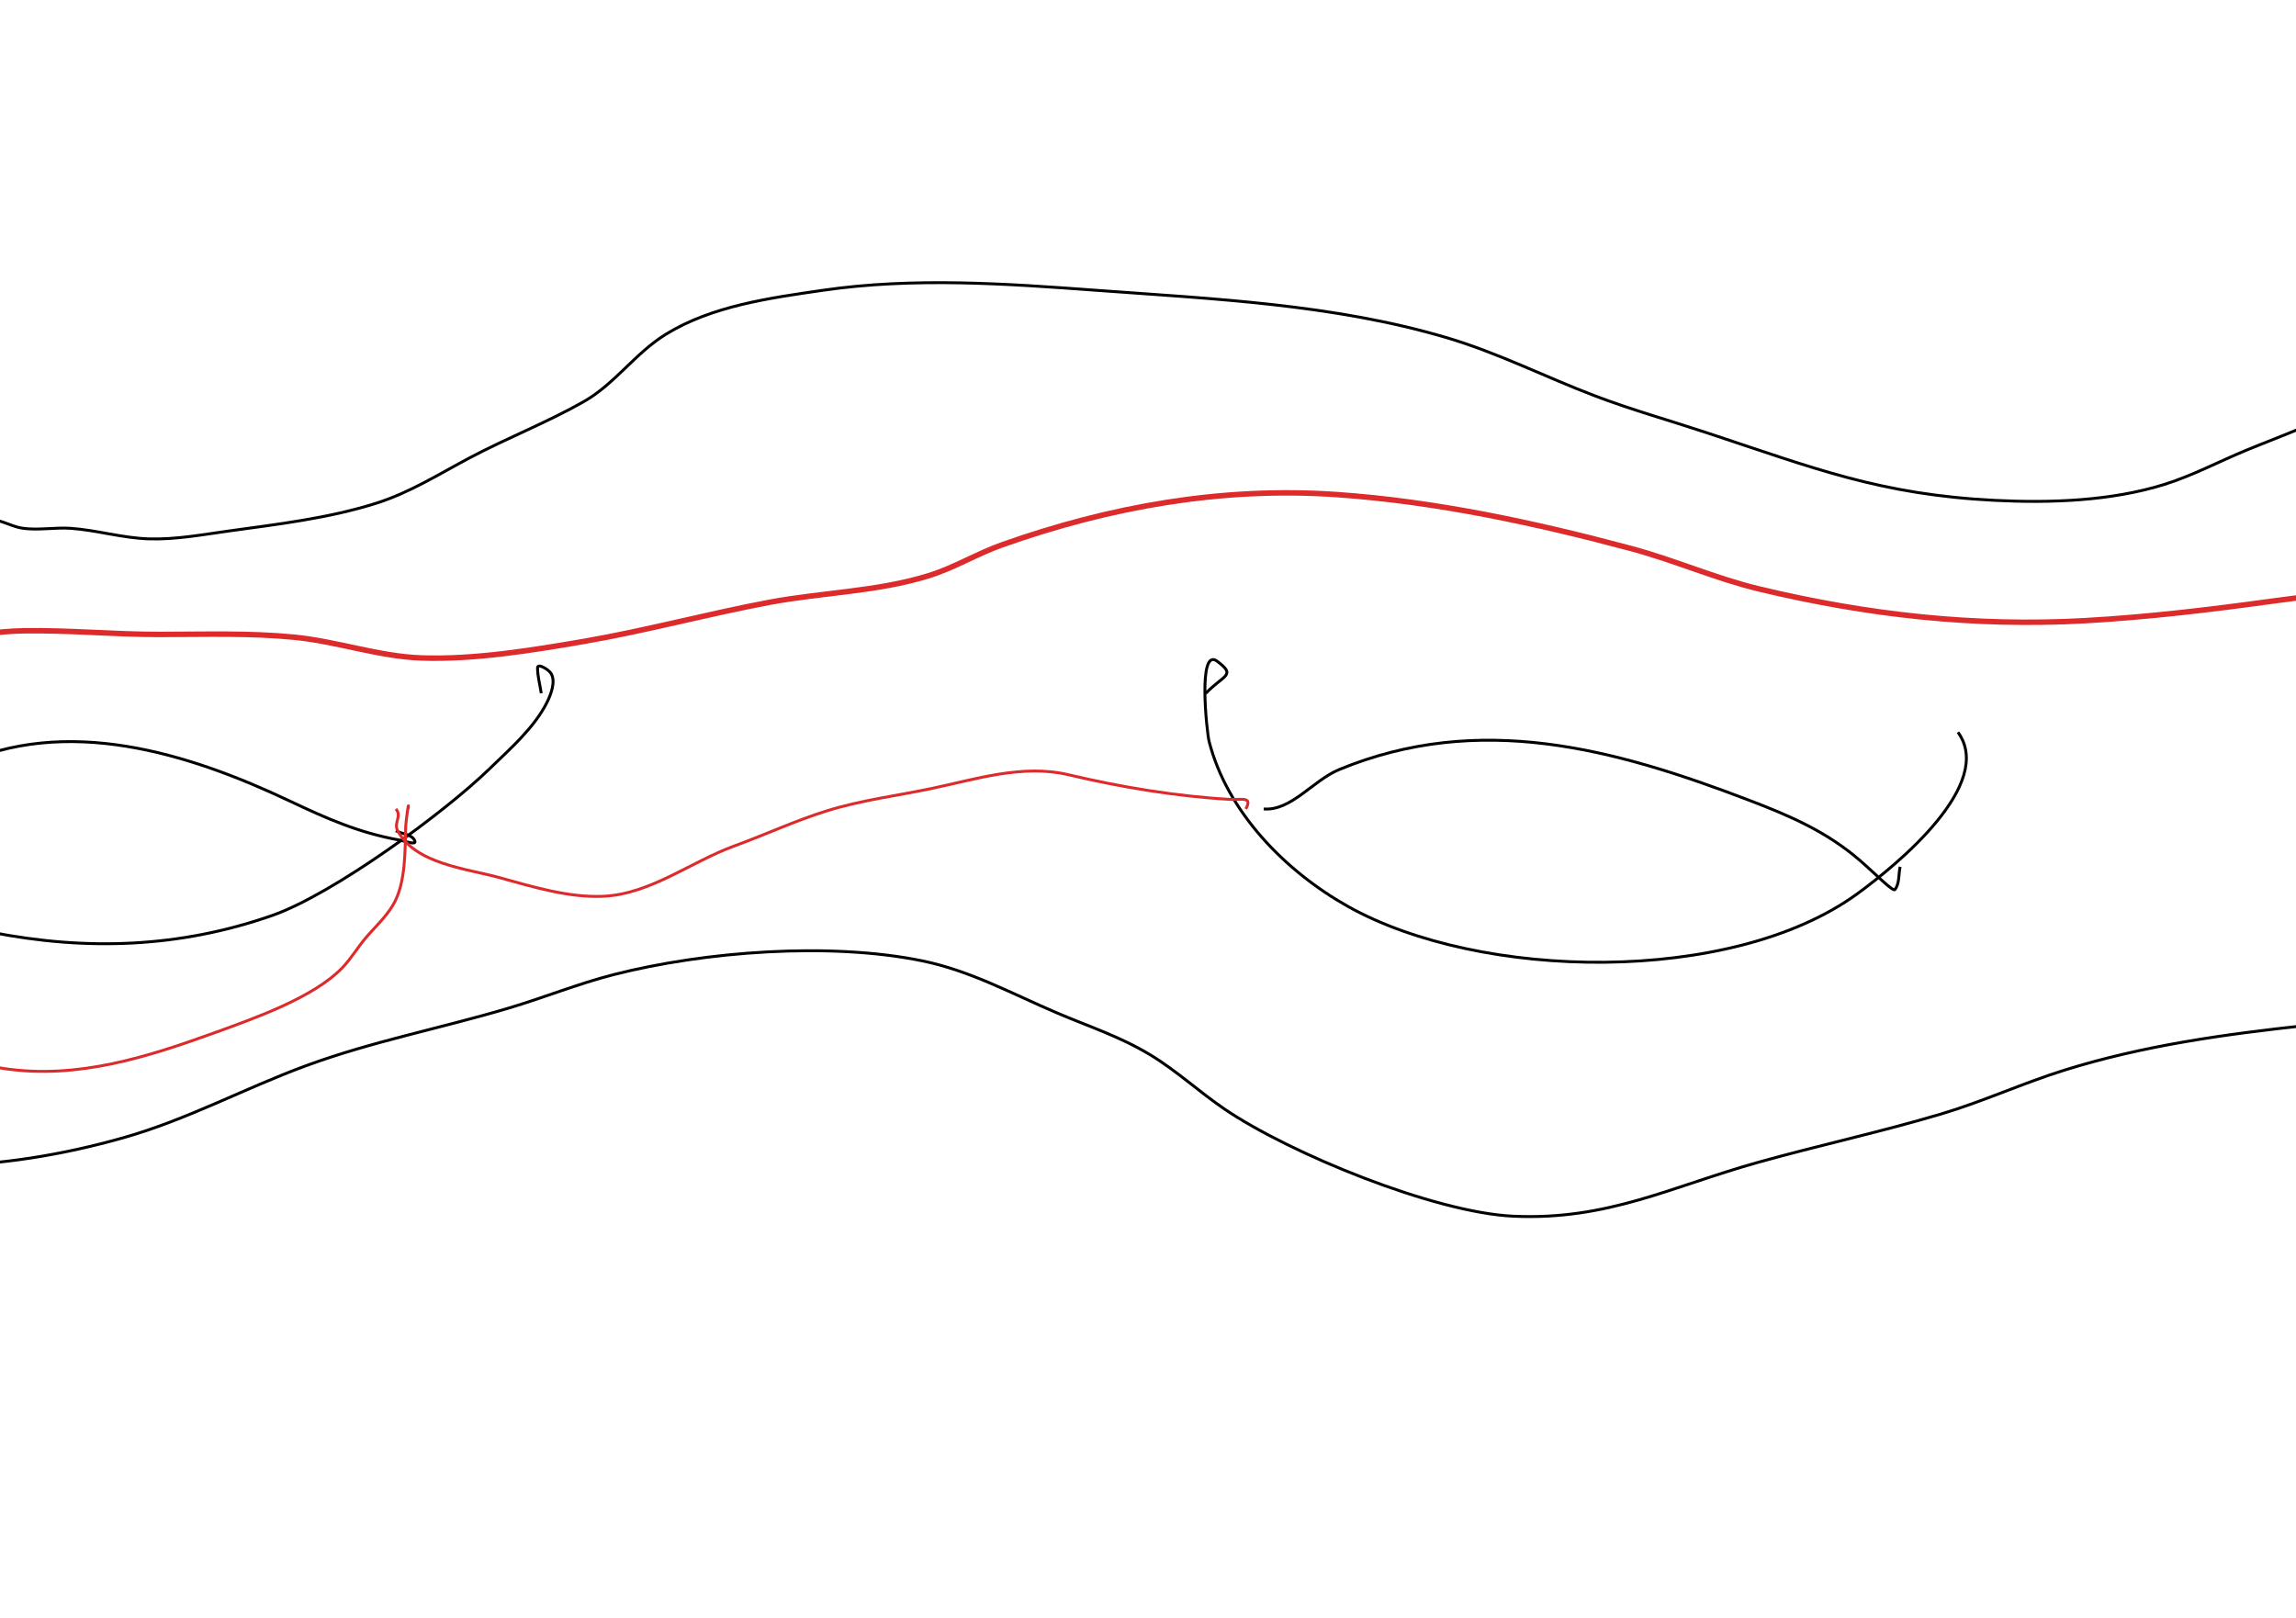
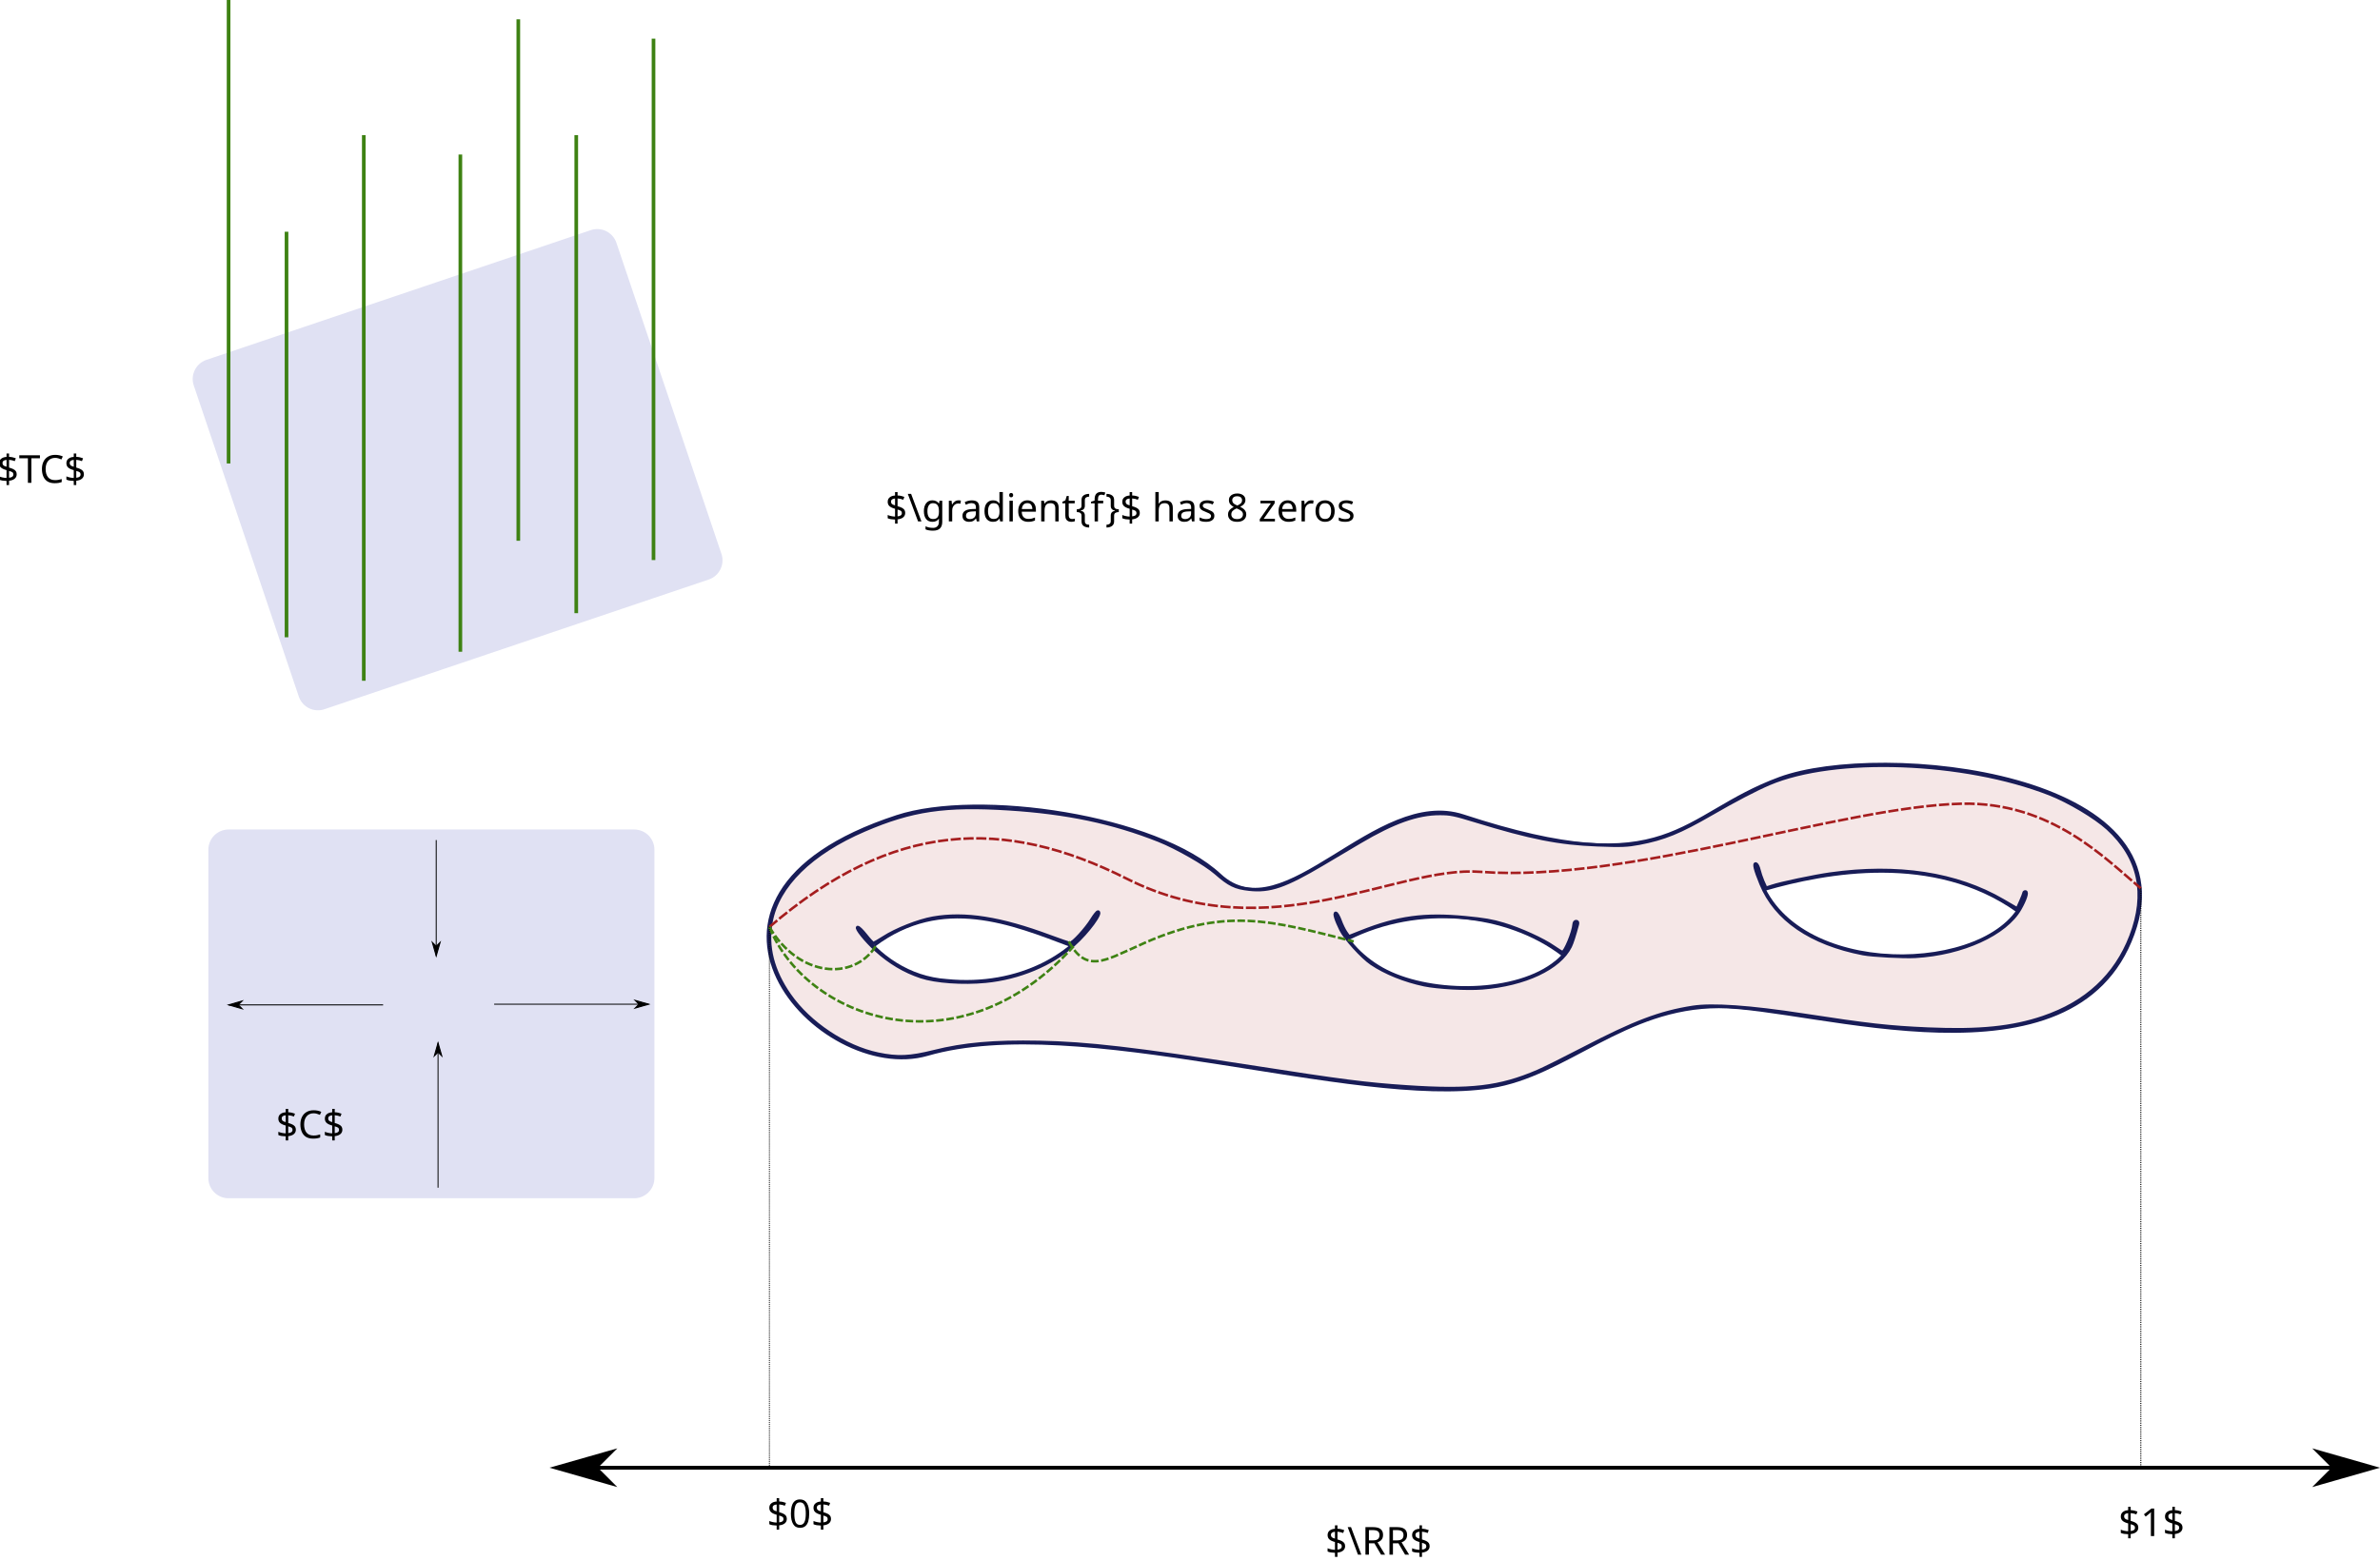
- <svg xmlns="http://www.w3.org/2000/svg" width="210mm" height="148mm" viewBox="0 0 210 148" version="1.1" id="svg8">
+ <svg xmlns="http://www.w3.org/2000/svg" width="652.026mm" height="427.553mm" viewBox="0 0 652.026 427.553" version="1.1" id="svg8">
  <defs id="defs2">
-     <marker style="overflow:visible" id="Arrow1Lstart" refX="0.0" refY="0.0" orient="auto">
-       <path transform="scale(0.8) translate(12.5,0)" style="fill-rule:evenodd;stroke:#000000;stroke-width:1pt;stroke-opacity:1;fill:#000000;fill-opacity:1" d="M 0.0,0.0 L 5.0,-5.0 L -12.5,0.0 L 5.0,5.0 L 0.0,0.0 z " id="path934" />
+     <marker style="overflow:visible" id="marker1199" refX="0" refY="0" orient="auto">
+       <path transform="matrix(0.8,0,0,0.8,10,0)" style="fill:#000000;fill-opacity:1;fill-rule:evenodd;stroke:#000000;stroke-width:1pt;stroke-opacity:1" d="M 0,0 5,-5 -12.5,0 5,5 Z" id="path1197" />
    </marker>
-     <marker style="overflow:visible;" id="marker1455" refX="0.0" refY="0.0" orient="auto">
-       <path transform="scale(0.8) rotate(180) translate(12.5,0)" style="fill-rule:evenodd;stroke:#000000;stroke-width:1pt;stroke-opacity:1;fill:#000000;fill-opacity:1" d="M 0.0,0.0 L 5.0,-5.0 L -12.5,0.0 L 5.0,5.0 L 0.0,0.0 z " id="path1453" />
+     <marker style="overflow:visible" id="marker1135" refX="0" refY="0" orient="auto">
+       <path transform="matrix(-0.8,0,0,-0.8,-10,0)" style="fill:#000000;fill-opacity:1;fill-rule:evenodd;stroke:#000000;stroke-width:1pt;stroke-opacity:1" d="M 0,0 5,-5 -12.5,0 5,5 Z" id="path1133" />
    </marker>
-     <marker style="overflow:visible;" id="marker1339" refX="0.0" refY="0.0" orient="auto">
-       <path transform="scale(0.8) rotate(180) translate(12.5,0)" style="fill-rule:evenodd;stroke:#000000;stroke-width:1pt;stroke-opacity:1;fill:#000000;fill-opacity:1" d="M 0.0,0.0 L 5.0,-5.0 L -12.5,0.0 L 5.0,5.0 L 0.0,0.0 z " id="path1337" />
+     <marker style="overflow:visible" id="Arrow1Lstart" refX="0" refY="0" orient="auto">
+       <path transform="matrix(0.8,0,0,0.8,10,0)" style="fill:#000000;fill-opacity:1;fill-rule:evenodd;stroke:#000000;stroke-width:1pt;stroke-opacity:1" d="M 0,0 5,-5 -12.5,0 5,5 Z" id="path934" />
    </marker>
-     <marker style="overflow:visible;" id="Arrow1Lend" refX="0.0" refY="0.0" orient="auto">
-       <path transform="scale(0.8) rotate(180) translate(12.5,0)" style="fill-rule:evenodd;stroke:#000000;stroke-width:1pt;stroke-opacity:1;fill:#000000;fill-opacity:1" d="M 0.0,0.0 L 5.0,-5.0 L -12.5,0.0 L 5.0,5.0 L 0.0,0.0 z " id="path937" />
+     <marker style="overflow:visible" id="marker1455" refX="0" refY="0" orient="auto">
+       <path transform="matrix(-0.8,0,0,-0.8,-10,0)" style="fill:#000000;fill-opacity:1;fill-rule:evenodd;stroke:#000000;stroke-width:1pt;stroke-opacity:1" d="M 0,0 5,-5 -12.5,0 5,5 Z" id="path1453" />
+     </marker>
+     <marker style="overflow:visible" id="marker1339" refX="0" refY="0" orient="auto">
+       <path transform="matrix(-0.8,0,0,-0.8,-10,0)" style="fill:#000000;fill-opacity:1;fill-rule:evenodd;stroke:#000000;stroke-width:1pt;stroke-opacity:1" d="M 0,0 5,-5 -12.5,0 5,5 Z" id="path1337" />
+     </marker>
+     <marker style="overflow:visible" id="Arrow1Lend" refX="0" refY="0" orient="auto">
+       <path transform="matrix(-0.8,0,0,-0.8,-10,0)" style="fill:#000000;fill-opacity:1;fill-rule:evenodd;stroke:#000000;stroke-width:1pt;stroke-opacity:1" d="M 0,0 5,-5 -12.5,0 5,5 Z" id="path937" />
    </marker>
    <marker style="overflow:visible" id="marker1339-7" refX="0" refY="0" orient="auto">
      <path transform="matrix(-0.8,0,0,-0.8,-10,0)" style="fill:#000000;fill-opacity:1;fill-rule:evenodd;stroke:#000000;stroke-width:1pt;stroke-opacity:1" d="M 0,0 5,-5 -12.5,0 5,5 Z" id="path1337-0" />
    </marker>
    <marker style="overflow:visible" id="Arrow1Lstart-3" refX="0" refY="0" orient="auto">
      <path transform="matrix(0.8,0,0,0.8,10,0)" style="fill:#000000;fill-opacity:1;fill-rule:evenodd;stroke:#000000;stroke-width:1pt;stroke-opacity:1" d="M 0,0 5,-5 -12.5,0 5,5 Z" id="path934-6" />
    </marker>
  </defs>
-   <g id="layer1">
-     <circle style="fill:#d6d7ef;fill-rule:evenodd;stroke:#3a7c0e;stroke-width:0.5;stroke-linejoin:round" id="path863-3" d="m 36.208,68.708 a 5.292,5.292 0 0 1 3.246,6.718 5.292,5.292 0 0 1 -6.698,3.286 5.292,5.292 0 0 1 -3.327,-6.678 5.292,5.292 0 0 1 6.658,-3.367" />
-     <path style="fill:none;stroke:#000000;stroke-width:0.265px;stroke-linecap:butt;stroke-linejoin:miter;stroke-opacity:1" d="M -0.833,47.542 C -1.113,47.965 -1.2,48.623 -1.671,48.813 -2.668,49.215 -3.744,48.223 -4.808,48.072 c -0.978,-0.139 -1.962,-0.238 -2.948,-0.297 -3.446,-0.203 -7.683,0.357 -10.885,1.743 -3.75,1.623 -6.866,4.098 -10.054,6.6 -7.16,5.62 -9.392,10.55 -9.336,19.393 0.016,2.521 0.077,5.134 0.643,7.601 0.989,4.318 3.298,8.486 6.236,11.754 2.339,2.602 4.588,5.594 7.635,7.416 10.175,6.085 23.96,4.877 34.848,1.78 5.851,-1.665 10.958,-4.472 16.63,-6.563 6.1,-2.249 12.426,-3.446 18.633,-5.302 3.199,-0.957 6.281,-2.211 9.525,-3.041 8.325,-2.129 19.777,-2.998 28.233,-1.261 4.413,0.907 8.182,2.995 12.284,4.746 2.976,1.271 5.771,2.159 8.58,3.856 2.407,1.455 4.479,3.393 6.803,4.969 5.966,4.044 19.157,9.465 26.419,9.789 8.63,0.385 14.393,-2.702 22.375,-4.932 5.546,-1.549 11.188,-2.771 16.706,-4.413 3.827,-1.138 7.456,-2.812 11.263,-4.005 7.247,-2.271 14.774,-3.306 22.299,-4.116 16.624,-1.789 32.786,0.195 49.172,2.966 9.03,1.527 18.552,4.009 27.78,3.448 7.018,-0.426 20.274,-3.313 26.003,-7.564 2.361,-1.752 8.281,-6.594 10.016,-9.085 4.416,-6.341 6.982,-14.509 7.03,-22.211 0.043,-6.966 -2.373,-15.111 -6.879,-20.579 -3.341,-4.055 -10.921,-8.501 -15.799,-10.419 -4.712,-1.854 -9.815,-2.622 -14.74,-3.671 -4.851,-1.034 -9.558,-2.374 -14.476,-3.078 -3.954,-0.566 -7.925,-0.532 -11.906,-0.705 -8.314,-0.361 -19.947,-1.731 -27.893,0.89 -2.597,0.857 -4.957,2.304 -7.484,3.337 -3.369,1.377 -6.967,2.466 -10.016,4.524 -2.321,1.567 -4.128,3.586 -6.539,5.08 -3.019,1.871 -6.6,3.105 -9.865,4.45 -2.511,1.034 -4.96,2.345 -7.559,3.152 -4.872,1.513 -10.428,1.702 -15.496,1.446 -10.497,-0.531 -16.526,-2.947 -26.344,-6.192 -3.364,-1.112 -6.813,-2.081 -10.129,-3.337 -4.653,-1.762 -8.911,-3.961 -13.72,-5.377 -10.305,-3.033 -21.218,-3.518 -31.862,-4.301 -8.354,-0.615 -16.837,-1.22 -25.172,0 -4.805,0.703 -10.065,1.411 -14.287,4.005 -2.823,1.734 -4.667,4.554 -7.559,6.192 -3.357,1.902 -6.986,3.312 -10.394,5.117 -2.844,1.506 -5.458,3.175 -8.542,4.153 -4.386,1.391 -9.066,1.927 -13.606,2.559 -2.379,0.331 -4.77,0.777 -7.181,0.705 -2.414,-0.073 -4.736,-0.786 -7.143,-0.964 -1.468,-0.109 -3.131,0.224 -4.573,-0.037 -0.936,-0.17 -1.802,-0.739 -2.753,-0.752 -1.295,-0.018 -4.05,2.049 -3.332,0" id="path835" />
-     <path style="fill:none;stroke:#000000;stroke-width:0.265px;stroke-linecap:butt;stroke-linejoin:miter;stroke-opacity:1" d="m -96.083,222.167 c 455.083,0 455.083,0 455.083,0" id="path849" />
-     <path style="fill:none;stroke:#000000;stroke-width:0.265px;stroke-linecap:butt;stroke-linejoin:miter;stroke-opacity:1" d="m -22,63.417 c 2.17,3.369 1.7,7.674 3.926,11.019 0.959,1.442 2.412,2.687 3.666,3.856 1.908,1.779 3.764,3.563 6.047,4.857 2.282,1.293 4.951,1.613 7.484,2.114 C 7.869,86.992 16.407,86.712 24.899,83.743 c 5.556,-1.943 15.741,-9.397 19.881,-13.423 1.85,-1.799 4.087,-3.736 5.254,-6.081 0.305,-0.614 0.857,-1.908 0.34,-2.67 -0.244,-0.359 -1.209,-0.916 -1.209,-0.482 0,0.785 0.227,1.553 0.34,2.33" id="path851" />
-     <path style="fill:none;stroke:#000000;stroke-width:0.265px;stroke-linecap:butt;stroke-linejoin:miter;stroke-opacity:1" d="m -11.417,79.292 c 0.149,-1.483 0.109,-2.997 0.448,-4.448 0.365,-1.562 6.134,-4.344 7.068,-4.783 9.956,-4.686 21.153,-1.163 30.426,3.226 3.35,1.586 6.309,2.896 10.016,3.56 0.459,0.082 1.568,0.509 1.398,0.074 -0.237,-0.61 -1.154,-0.618 -1.731,-0.927" id="path853" />
-     <path style="fill:none;stroke:#000000;stroke-width:0.265px;stroke-linecap:butt;stroke-linejoin:miter;stroke-opacity:1" d="m 110.292,63.417 c 1.647,-1.716 2.805,-1.593 1.046,-2.923 -1.827,-1.383 -0.942,6.575 -0.756,7.305 1.646,6.458 6.934,11.866 12.662,15.092 12.125,6.829 35.127,7.227 46.602,-1.112 3.733,-2.713 12.662,-10.063 9.238,-14.795" id="path855" />
-     <path style="fill:none;stroke:#000000;stroke-width:0.265px;stroke-linecap:butt;stroke-linejoin:miter;stroke-opacity:1" d="m 115.583,74 c 2.518,0.197 4.517,-2.621 6.904,-3.606 12.816,-5.289 25.166,-1.898 37.418,2.781 3.793,1.448 7.146,2.879 10.243,5.562 1.458,1.263 2.997,2.869 3.175,2.633 0.426,-0.568 0.313,-1.385 0.469,-2.078" id="path857" />
-     <path style="fill:none;stroke:#000000;stroke-width:0.265px;stroke-linecap:butt;stroke-linejoin:miter;stroke-opacity:1" d="m 226.708,52.833 c -0.359,-0.092 -0.99,-0.635 -1.076,-0.275 -0.453,1.888 0.993,5.464 1.701,7.231 5.173,12.912 14.951,16.321 27.78,19.17 6.403,1.422 13.27,3.066 19.881,1.706 7.234,-1.489 12.649,-4.499 18.029,-9.418 1.349,-1.233 11.817,-10.201 10.81,-13.122" id="path859" />
-     <path style="fill:none;stroke:#000000;stroke-width:0.265px;stroke-linecap:butt;stroke-linejoin:miter;stroke-opacity:1" d="m 232,63.417 c -0.709,-0.134 0.866,-3.785 1.909,-4.629 2.864,-2.316 6.704,-3.033 10.167,-3.968 13.549,-3.656 29.435,-3.161 42.18,3.337 2.434,1.241 9.703,5.304 10.621,8.306 0.252,0.823 -0.18,1.446 0,2.245" id="path861" />
-     <circle style="fill:#d6d7ef;fill-rule:evenodd;stroke:#3a7c0e;stroke-width:0.5;stroke-linejoin:round" id="path863" d="m -11.417,74 a 5.292,5.292 0 0 1 3.246,6.718 5.292,5.292 0 0 1 -6.698,3.286 5.292,5.292 0 0 1 -3.327,-6.678 5.292,5.292 0 0 1 6.658,-3.367" />
-     <circle style="fill:#d6d7ef;fill-rule:evenodd;stroke:#3a7c0e;stroke-width:0.5;stroke-linejoin:round" id="path863-6" d="m 115.583,68.708 a 5.292,5.292 0 0 1 3.246,6.718 5.292,5.292 0 0 1 -6.698,3.286 5.292,5.292 0 0 1 -3.327,-6.678 5.292,5.292 0 0 1 6.658,-3.367" />
-     <circle style="fill:#d6d7ef;fill-rule:evenodd;stroke:#3a7c0e;stroke-width:0.5;stroke-linejoin:round" id="path863-7" d="m 173.792,74 a 5.292,5.292 0 0 1 3.246,6.718 5.292,5.292 0 0 1 -6.698,3.286 5.292,5.292 0 0 1 -3.327,-6.678 5.292,5.292 0 0 1 6.658,-3.367" />
-     <circle style="fill:#d6d7ef;fill-rule:evenodd;stroke:#3a7c0e;stroke-width:0.5;stroke-linejoin:round" id="path863-5" d="m 232,58.125 a 5.292,5.292 0 0 1 3.246,6.718 5.292,5.292 0 0 1 -6.698,3.286 5.292,5.292 0 0 1 -3.327,-6.678 5.292,5.292 0 0 1 6.658,-3.367" />
-     <circle style="fill:#d6d7ef;fill-rule:evenodd;stroke:#3a7c0e;stroke-width:0.5;stroke-linejoin:round" id="path863-35" d="m 300.792,58.125 a 5.292,5.292 0 0 1 3.246,6.718 5.292,5.292 0 0 1 -6.698,3.286 5.292,5.292 0 0 1 -3.327,-6.678 5.292,5.292 0 0 1 6.658,-3.367" />
-     <path style="fill:none;stroke:#000000;stroke-width:0;stroke-linecap:butt;stroke-linejoin:miter;stroke-opacity:1;stroke-miterlimit:4;stroke-dasharray:none;marker-end:url(#Arrow1Lend)" d="m 115.583,121.625 c 0,79.375 0,79.375 0,79.375" id="path932" />
-     <text xml:space="preserve" style="font-size:10.583px;line-height:1.25;font-family:sans-serif;word-spacing:0px;stroke-width:0.265" x="-22" y="253.917" id="text1230">
-       <tspan id="tspan1228" x="-22" y="253.917" style="stroke-width:0.265">$0$</tspan>
+   <g id="layer1" transform="translate(248.6632,180)">
+     <path style="fill:none;stroke:#000000;stroke-width:1.045;stroke-linecap:butt;stroke-linejoin:miter;stroke-miterlimit:3.9;stroke-dasharray:none;stroke-opacity:1;marker-start:url(#marker1199);marker-end:url(#marker1135)" d="m -96.083,222.167 c 497.417,0 497.417,0 497.417,0" id="path849" />
+     <path style="fill:none;stroke:#000000;stroke-width:0;stroke-linecap:butt;stroke-linejoin:miter;stroke-miterlimit:4;stroke-dasharray:none;stroke-opacity:1;marker-end:url(#Arrow1Lend)" d="m 115.583,121.625 c 0,79.375 0,79.375 0,79.375" id="path932" />
+     <text xml:space="preserve" style="font-size:10.583px;line-height:1.25;font-family:sans-serif;word-spacing:0px;stroke-width:0.265" x="-38.559" y="238.528" id="text1230">
+       <tspan id="tspan1228" x="-38.559" y="238.528" style="stroke-width:0.265">$0$</tspan>
    </text>
-     <text xml:space="preserve" style="font-size:10.583px;line-height:1.25;font-family:sans-serif;word-spacing:0px;stroke-width:0.265" x="337.833" y="238.042" id="text1234">
-       <tspan id="tspan1232" x="337.833" y="238.042" style="stroke-width:0.265">$1$</tspan>
+     <text xml:space="preserve" style="font-size:10.583px;line-height:1.25;font-family:sans-serif;word-spacing:0px;stroke-width:0.265" x="331.696" y="240.905" id="text1234">
+       <tspan id="tspan1232" x="331.696" y="240.905" style="stroke-width:0.265">$1$</tspan>
    </text>
-     <text xml:space="preserve" style="font-size:10.583px;line-height:1.25;font-family:sans-serif;word-spacing:0px;stroke-width:0.265" x="401.333" y="216.875" id="text1238">
-       <tspan id="tspan1236" x="401.333" y="216.875" style="stroke-width:0.265">$\RR$</tspan>
+     <text xml:space="preserve" style="font-size:10.583px;line-height:1.25;font-family:sans-serif;word-spacing:0px;stroke-width:0.265" x="114.391" y="245.997" id="text1238">
+       <tspan id="tspan1236" x="114.391" y="245.997" style="stroke-width:0.265">$\RR$</tspan>
    </text>
-     <circle style="fill:#d6d7ef;fill-rule:evenodd;stroke:#3a7c0e;stroke-width:0.5;stroke-linejoin:round" id="path863-62" d="m -37.754,68.749 a 5.292,5.292 0 0 1 3.246,6.718 5.292,5.292 0 0 1 -6.698,3.286 5.292,5.292 0 0 1 -3.327,-6.678 5.292,5.292 0 0 1 6.658,-3.367" />
-     <circle style="fill:#dd2a2b;fill-rule:evenodd;stroke:#3a7c0e;stroke-width:0.5;stroke-linejoin:round" id="path863-9" d="m 332.542,58.125 a 5.292,5.292 0 0 1 3.246,6.718 5.292,5.292 0 0 1 -6.698,3.286 5.292,5.292 0 0 1 -3.327,-6.678 5.292,5.292 0 0 1 6.658,-3.367" />
-     <path style="fill:none;stroke:#dd2a2b;stroke-width:0.5;stroke-linecap:butt;stroke-linejoin:miter;stroke-opacity:1;stroke-miterlimit:4;stroke-dasharray:none" d="m -37.875,74 c 3.048,-0.79 3.872,-2.441 5.816,-4.656 1.674,-1.907 5.878,-4.593 8.126,-5.784 1.631,-0.865 3.515,-1.001 5.102,-2.039 1.932,-1.264 3.493,-2.792 5.783,-3.263 2.719,-0.559 5.565,0.377 8.315,0.111 2.316,-0.224 4.569,-0.63 6.917,-0.667 4.128,-0.066 8.238,0.334 12.359,0.334 4.15,0 8.291,-0.153 12.435,0.26 3.872,0.386 7.682,1.755 11.565,1.891 4.833,0.169 10.142,-0.702 14.891,-1.52 C 59.103,57.689 64.677,56.17 70.33,55.105 c 4.845,-0.913 9.893,-0.976 14.627,-2.447 2.331,-0.725 4.395,-2.004 6.69,-2.818 9.85,-3.495 20.124,-5.324 30.614,-4.598 9.045,0.626 18.172,2.594 26.91,4.932 3.993,1.068 7.732,2.743 11.754,3.708 9.873,2.369 19.674,3.465 29.821,2.892 5.702,-0.322 11.391,-1 17.046,-1.78 4.171,-0.575 8.463,-0.957 12.51,-2.188 6.119,-1.86 12.025,-4.512 18.104,-6.526 3.516,-1.165 7.252,-1.678 10.734,-2.892 3.52,-1.228 6.798,-2.914 10.432,-3.856 5.177,-1.342 11.258,-1.237 16.555,-1.001 6.686,0.298 12.594,1.765 18.936,3.819 2.737,0.887 5.801,1.671 8.353,3.041 1.719,0.922 3.608,2.101 4.951,3.523 1.124,1.19 1.896,2.65 3.175,3.708 2.252,1.863 4.942,3.064 7.219,4.932 3.215,2.636 8.31,8.298 12.737,5.864" id="path1271" />
-     <path style="fill:none;stroke:#dd2a2b;stroke-width:0.265px;stroke-linecap:butt;stroke-linejoin:miter;stroke-opacity:1" d="m 36.208,74 c 0.577,0.638 -0.204,1.262 0.143,1.944 1.576,3.093 6.348,3.513 9.336,4.338 3.011,0.832 6.327,1.849 9.487,1.706 4.324,-0.196 8.023,-3.16 11.981,-4.598 2.847,-1.035 5.598,-2.328 8.504,-3.226 3.163,-0.977 6.347,-1.366 9.562,-2.039 4.036,-0.845 8.317,-2.239 12.473,-1.261 4.849,1.142 9.825,1.974 14.816,2.262 1.019,0.059 2.085,-0.307 1.436,0.874" id="path1273" />
-     <path style="fill:none;stroke:#dd2a2b;stroke-width:0.265px;stroke-linecap:butt;stroke-linejoin:miter;stroke-opacity:1" d="m -37.875,74 c 2.255,1.77 2.102,5.426 4.267,7.209 1.259,1.038 3.062,1.51 4.573,2.039 3.513,1.231 6.346,2.318 10.167,1.446 1.5,-0.342 6.197,-2.261 7.597,-3.041 0.732,-0.408 1.937,-2.665 1.587,-2.363" id="path1275" />
-     <path style="fill:none;stroke:#dd2a2b;stroke-width:0.265px;stroke-linecap:butt;stroke-linejoin:miter;stroke-opacity:1" d="m -37.875,74 c -0.711,2 1.054,1.189 2.377,2.723 1.086,1.259 1.471,2.868 2.835,3.93 1.983,1.545 4.576,2.047 6.614,3.597 1.928,1.466 3.388,3.398 5.405,4.783 2.574,1.768 5.383,2.291 8.126,3.597 4.304,2.049 8.07,4.401 12.888,5.117 6.743,1.002 13.165,-1.067 19.427,-3.337 3.528,-1.279 8.871,-3.161 11.49,-5.859 0.81,-0.835 1.405,-1.857 2.154,-2.744 0.866,-1.025 1.795,-1.842 2.495,-3.003 1.197,-1.987 1.103,-5.005 1.172,-7.231 0.01,-0.338 0.326,-2.702 0.227,-1.573" id="path1277" />
+     <g id="g1123" transform="translate(-215.1824,102.1192)">
+       <g id="g1083" transform="translate(221.9596,-99.63142)" style="stroke:#181c57;stroke-width:0.6;stroke-miterlimit:4;stroke-dasharray:none">
+         <path id="path835" style="fill:none;stroke:#181c57;stroke-width:0.6;stroke-linecap:butt;stroke-linejoin:miter;stroke-miterlimit:4;stroke-dasharray:none;stroke-opacity:1" d="m -9.748,41.151 c -68.692,22.453 -21.286,73.964 8.408,65.372 41.431,-11.989 116.559,14.731 154.256,8.9 20.843,-3.224 36.674,-21.946 62.544,-21.957 25.87,-0.011 97.315,24.575 113.574,-20.021 C 345.292,28.849 259.763,20.517 232.108,30.698 204.453,40.88 202.456,59.678 145.457,40.966 121.444,33.082 96.268,73.425 78.832,57.215 61.396,41.004 12.679,33.821 -9.748,41.151 Z" />
+         <g id="g1071" style="stroke:#181c57;stroke-width:0.6;stroke-miterlimit:4;stroke-dasharray:none">
+           <path id="path851" style="fill:none;stroke:#181c57;stroke-width:0.6;stroke-linecap:butt;stroke-linejoin:miter;stroke-miterlimit:4;stroke-dasharray:none;stroke-opacity:1" d="M -20.413,71.619 C -14.747,79.578 -6.265,85.383 3.879,86.073 23.94,88.095 39.799,78.625 45.469,67.385" />
+           <path style="fill:none;stroke:#181c57;stroke-width:0.6;stroke-linecap:butt;stroke-linejoin:miter;stroke-miterlimit:4;stroke-dasharray:none;stroke-opacity:1" d="m -15.915,76.646 c 18.575,-13.977 37.773,-6.027 53.71,0" id="path853" />
+         </g>
+         <g id="g1063" style="stroke:#181c57;stroke-width:0.6;stroke-miterlimit:4;stroke-dasharray:none">
+           <path style="fill:none;stroke:#181c57;stroke-width:0.6;stroke-linecap:butt;stroke-linejoin:miter;stroke-miterlimit:4;stroke-dasharray:none;stroke-opacity:1" d="m 110.582,67.798 c 1.646,6.458 6.934,11.866 12.662,15.092 12.125,6.829 35.127,7.227 46.602,-1.112 3.733,-2.713 5.269,-5.131 6.592,-11.746" id="path855" />
+         </g>
+         <path id="path857" style="fill:none;stroke:#181c57;stroke-width:0.6;stroke-linecap:butt;stroke-linejoin:miter;stroke-miterlimit:4;stroke-dasharray:none;stroke-opacity:1" d="m 113.996,74.794 c 19.078,-9.574 43.314,-7.343 58.737,4.498" />
+         <g id="g1067" style="stroke:#181c57;stroke-width:0.6;stroke-miterlimit:4;stroke-dasharray:none">
+           <path style="fill:none;stroke:#181c57;stroke-width:0.6;stroke-linecap:butt;stroke-linejoin:miter;stroke-miterlimit:4;stroke-dasharray:none;stroke-opacity:1" d="m 225.65,54.156 c 0.265,2.117 0.975,3.866 1.683,5.633 11.709,27.218 66.856,24.109 72.136,2.305" id="path859" />
+           <path style="fill:none;stroke:#181c57;stroke-width:0.6;stroke-linecap:butt;stroke-linejoin:miter;stroke-miterlimit:4;stroke-dasharray:none;stroke-opacity:1" d="m 228.031,61.3 c 16.686,-4.845 46.302,-10.319 69.056,5.821" id="path861" />
+         </g>
+       </g>
+       <path style="fill:#f5e7e7;fill-rule:evenodd;stroke:#181c57;stroke-width:3.24;stroke-linejoin:round;stroke-miterlimit:4;stroke-dasharray:none" d="m 782.54,25.239 c -34.106,-7.142 -71.16,-31.872 -91.483,-61.055 -17.551,-25.203 -23.863,-50.237 -19.112,-75.8 6.967,-37.493 41.215,-71.151 96.637,-94.97 48.995,-21.057 83.46,-26.11 149.54,-21.924 60.041,3.804 107.792,13.841 155.086,32.599 18.647,7.396 48.239,24.323 59.008,33.753 14.046,12.3 20.198,15.296 34.717,16.905 21.369,2.369 37.075,-3.03 76.088,-26.155 11.452,-6.788 28.852,-17.099 38.667,-22.913 34.714,-20.563 59.384,-29.324 82.535,-29.311 11.042,0.007 14.913,0.787 36.235,7.308 58.486,17.885 87.184,23.553 127.068,25.095 24.645,0.953 30.791,0.721 43.219,-1.632 25.742,-4.874 41.996,-11.505 74.938,-30.575 23.98,-13.881 45.607,-25.178 59.717,-31.192 67.848,-28.919 201.642,-24.09 290.147,10.472 19.965,7.797 47.299,24.072 60.241,35.869 32.861,29.954 40.928,67.633 23.909,111.682 -15.706,40.651 -46.108,68.81 -90.603,83.922 -31.984,10.862 -65.98,14.285 -119.174,11.999 -40.638,-1.747 -61.807,-4.117 -129.343,-14.486 -55.12,-8.462 -93.962,-11.178 -114.378,-7.997 -33.908,5.283 -60.247,15.269 -114.017,43.224 -19.131,9.946 -40.071,20.35 -46.534,23.119 C 1426.228,60.069 1396.297,63.594 1330.063,59.148 1287.255,56.274 1263.97,53.286 1168.195,38.377 1048.914,19.808 999.155,14.051 949.609,13.087 c -47.002,-0.915 -77.77,1.792 -108.934,9.585 -24.986,6.248 -37.846,6.816 -58.135,2.567 z m 111.593,-75.174 c 34.513,-3.38 67.921,-17.33 91.439,-38.182 14.36,-12.732 29.574,-33.519 24.756,-33.824 -0.791,-0.05 -3.651,3.494 -6.355,7.876 -6.07,9.836 -19.828,24.821 -22.626,24.644 -1.139,-0.072 -10.367,-3.218 -20.506,-6.991 -51.458,-19.148 -88.309,-24.951 -121.438,-19.124 -14.845,2.611 -38.265,11.854 -51.02,20.136 -5.134,3.333 -9.922,6.023 -10.642,5.977 -0.719,-0.046 -4.288,-3.885 -7.93,-8.532 -3.642,-4.647 -7.394,-8.245 -8.338,-7.996 -2.334,0.617 8.64,14.261 19.005,23.628 14.314,12.936 29.529,21.979 46.486,27.629 15.211,5.069 43.522,7.074 67.17,4.759 z m 513.969,6.89 c 44.251,-3.503 80.167,-20.381 91.358,-42.933 1.789,-3.605 4.131,-10.835 7.384,-22.793 0.593,-2.179 0.186,-3.209 -1.304,-3.303 -1.307,-0.083 -2.248,1.158 -2.372,3.128 -0.5,7.903 -9.244,29.06 -11.94,28.889 -0.655,-0.041 -4.771,-2.562 -9.145,-5.602 -11.141,-7.742 -34.143,-18.203 -51.744,-23.532 -11.683,-3.538 -20.285,-5.023 -39.804,-6.876 -42.257,-4.011 -69.708,-0.268 -107.378,14.639 l -13.019,5.152 -3.11,-4.45 c -1.71,-2.447 -4.349,-7.899 -5.864,-12.115 -1.515,-4.216 -3.565,-7.728 -4.555,-7.804 -2.12,-0.163 -0.01,6.821 5.292,17.488 4.445,8.948 21.909,28.177 31.523,34.71 14.297,9.714 34.387,17.827 54.764,22.117 13.484,2.838 44.251,4.526 59.912,3.287 z m 448.671,-32.638 c 48.757,-2.844 93.412,-23.188 108.314,-49.346 5.561,-9.761 8.036,-17.576 5.614,-17.73 -0.882,-0.056 -1.643,0.516 -1.691,1.271 -0.048,0.755 -1.596,4.741 -3.441,8.859 l -3.354,7.487 -14.823,-8.645 c -47.874,-27.92 -109.186,-37.308 -179.083,-27.422 -16.288,2.304 -51.612,9.74 -59.953,12.621 -2.839,0.981 -5.491,1.762 -5.892,1.737 -1.16,-0.073 -6.066,-12.008 -7.52,-18.295 -0.73,-3.155 -2.141,-6.066 -3.135,-6.469 -2.844,-1.152 -1.147,5.883 5.025,20.829 15.226,36.871 51.595,61.73 105.726,72.266 9.432,1.836 42.084,3.544 54.215,2.836 z" id="path1109" transform="scale(0.2645833)" />
+     </g>
+     <path id="path1271" style="fill:none;stroke:#a51d1e;stroke-width:0.7;stroke-linecap:butt;stroke-linejoin:miter;stroke-miterlimit:4;stroke-dasharray:2.8, 0.7;stroke-dashoffset:0;stroke-opacity:1" d="M -37.875,74 C -3.91,44.844 26.477,43.905 60.021,60.771 99.413,80.578 133.673,57.117 156.905,58.889 c 40.391,3.081 99.209,-17.905 131.787,-18.665 24.752,-0.577 39.602,15.255 49.141,23.193" />
+     <path id="path1273" style="fill:none;stroke:#3e8213;stroke-width:0.7;stroke-linecap:butt;stroke-linejoin:miter;stroke-miterlimit:4;stroke-dasharray:2.1, 0.7;stroke-dashoffset:0;stroke-opacity:1" d="m 44.146,77.969 c 4.764,8.855 10.223,5.012 18.396,1.472 24.42,-11.469 37.413,-7.007 59.656,-1.472" />
+     <path id="path1275" style="fill:none;fill-opacity:0.788;stroke:#3e8213;stroke-width:0.7;stroke-linecap:butt;stroke-linejoin:miter;stroke-miterlimit:4;stroke-dasharray:2.1, 0.7;stroke-dashoffset:0;stroke-opacity:1" d="m -37.875,74 c 8.067,13.805 23.013,14.83 29.104,5.292" />
+     <path id="path1277" style="fill:none;stroke:#3e8213;stroke-width:0.7;stroke-linecap:butt;stroke-linejoin:miter;stroke-miterlimit:4;stroke-dasharray:2.1, 0.7;stroke-dashoffset:0;stroke-opacity:1" d="m -37.875,74 c 9.808,24.86 51.397,40.589 83.344,5.292" />
+     <circle style="fill:#cd8282;fill-rule:evenodd;stroke:#a51d1e;stroke-width:0.308;stroke-linejoin:round" id="path863-62" d="m -36.552,71.354 a 3.27,3.256 0 0 1 2.1,4.103 3.27,3.256 0 0 1 -4.121,2.09 3.27,3.256 0 0 1 -2.1,-4.103 3.27,3.256 0 0 1 4.121,-2.09" />
    <rect style="fill:#e0e1f3;fill-rule:evenodd;stroke:#e0e1f3;stroke-width:0.5;stroke-linejoin:round;stroke-miterlimit:4;stroke-dasharray:none" id="rect1279" width="121.708" height="100.542" x="-191.333" y="47.542" ry="5.292" />
-     <text xml:space="preserve" style="font-size:10.583px;line-height:1.25;font-family:sans-serif;word-spacing:0px;stroke-width:0.265" x="-101.375" y="179.833" id="text1283">
-       <tspan id="tspan1281" x="-101.375" y="179.833" style="stroke-width:0.265">$C$</tspan>
+     <text xml:space="preserve" style="font-size:10.583px;line-height:1.25;font-family:sans-serif;word-spacing:0px;stroke-width:0.265" x="-173.064" y="131.879" id="text1283">
+       <tspan id="tspan1281" x="-173.064" y="131.879" style="stroke-width:0.265">$C$</tspan>
    </text>
    <text xml:space="preserve" style="font-size:10.583px;line-height:1.25;font-family:sans-serif;word-spacing:0px;stroke-width:0.265" x="-6.125" y="-37.125" id="text1287">
      <tspan id="tspan1285" x="-6.125" y="-37.125" style="stroke-width:0.265">$\gradient{f}$ has 8 zeros</tspan>
    </text>
    <rect style="fill:#e0e1f3;fill-rule:evenodd;stroke:#e0e1f3;stroke-width:0.5;stroke-linejoin:round;stroke-miterlimit:4;stroke-dasharray:none" id="rect1279-1" width="121.708" height="100.542" x="-161.265" y="-138.314" ry="5.292" transform="rotate(-18.65368)" />
-     <circle style="fill:#d6d7ef;fill-rule:evenodd;stroke:#3a7c0e;stroke-width:0.5;stroke-linejoin:round" id="path863-62-2" d="m -127.833,89.875 a 5.292,5.292 0 0 1 3.246,6.718 5.292,5.292 0 0 1 -6.698,3.286 5.292,5.292 0 0 1 -3.327,-6.678 5.292,5.292 0 0 1 6.658,-3.367" />
-     <path style="fill:none;stroke:#000000;stroke-width:0.265px;stroke-linecap:butt;stroke-linejoin:miter;stroke-opacity:1;marker-end:url(#marker1339)" d="m -127.833,148 c 0,-42.25 0,-42.25 0,-42.25" id="path1329" />
-     <path style="fill:none;stroke:#000000;stroke-width:0.265px;stroke-linecap:butt;stroke-linejoin:miter;stroke-opacity:1;marker-end:url(#marker1455)" d="m -127.833,52.833 c 0,31.75 0,31.75 0,31.75" id="path1445" />
-     <path style="fill:none;stroke:#000000;stroke-width:0.265px;stroke-linecap:butt;stroke-linejoin:miter;stroke-opacity:1;marker-start:url(#Arrow1Lstart)" d="m -186.042,95.167 c 42.333,0 42.333,0 42.333,0" id="path1493" />
-     <path style="fill:none;stroke:#000000;stroke-width:0.265px;stroke-linecap:butt;stroke-linejoin:miter;stroke-opacity:1;marker-start:url(#Arrow1Lstart-3)" d="m -74.917,95.167 c -42.333,0 -42.333,0 -42.333,0" id="path1493-0" />
-     <path style="fill:none;stroke:#000000;stroke-width:0.265px;stroke-linecap:butt;stroke-linejoin:miter;stroke-opacity:1" d="m -170.167,-116.5 c 0,142.875 0,142.875 0,142.875" id="path1643" />
-     <path style="fill:none;stroke:#000000;stroke-width:0.265px;stroke-linecap:butt;stroke-linejoin:miter;stroke-opacity:1" d="m -122.542,-137.667 c 0,142.875 0,142.875 0,142.875" id="path1643-6" />
-     <path style="fill:none;stroke:#000000;stroke-width:0.265px;stroke-linecap:butt;stroke-linejoin:miter;stroke-opacity:1" d="m -149,-142.958 c 0,142.875 0,142.875 0,142.875" id="path1643-2" />
-     <path style="fill:none;stroke:#000000;stroke-width:0.265px;stroke-linecap:butt;stroke-linejoin:miter;stroke-opacity:1" d="m -90.792,-142.958 c 0,142.875 0,142.875 0,142.875" id="path1643-61" />
-     <path style="fill:none;stroke:#000000;stroke-width:0.265px;stroke-linecap:butt;stroke-linejoin:miter;stroke-opacity:1" d="m -69.625,-169.417 c 0,142.875 0,142.875 0,142.875" id="path1643-8" />
-     <path style="fill:none;stroke:#000000;stroke-width:0.265px;stroke-linecap:butt;stroke-linejoin:miter;stroke-opacity:1" d="m -106.667,-174.708 c 0,142.875 0,142.875 0,142.875" id="path1643-7" />
-     <path style="fill:none;stroke:#000000;stroke-width:0.265px;stroke-linecap:butt;stroke-linejoin:miter;stroke-opacity:1" d="m -186.042,-180 c 0,142.875 0,142.875 0,142.875" id="path1643-9" />
+     <path style="fill:none;stroke:#000000;stroke-width:0.256px;stroke-linecap:butt;stroke-linejoin:miter;stroke-opacity:1;marker-end:url(#marker1339)" d="m -128.656,145.438 c 0,-39.688 0,-39.688 0,-39.688" id="path1329" />
+     <path style="fill:none;stroke:#000000;stroke-width:0.265px;stroke-linecap:butt;stroke-linejoin:miter;stroke-opacity:1;marker-end:url(#marker1455)" d="m -129.156,50.188 c 0,31.75 0,31.75 0,31.75" id="path1445" />
+     <path style="fill:none;stroke:#000000;stroke-width:0.265px;stroke-linecap:butt;stroke-linejoin:miter;stroke-opacity:1;marker-start:url(#Arrow1Lstart)" d="m -186.042,95.344 c 42.333,0 42.333,0 42.333,0" id="path1493" />
+     <path style="fill:none;stroke:#000000;stroke-width:0.265px;stroke-linecap:butt;stroke-linejoin:miter;stroke-opacity:1;marker-start:url(#Arrow1Lstart-3)" d="m -70.948,95.167 c -42.333,0 -42.333,0 -42.333,0" id="path1493-0" />
+     <path style="fill:#666ac2;stroke:#3e8213;stroke-width:1;stroke-linecap:butt;stroke-linejoin:miter;stroke-miterlimit:4;stroke-dasharray:none;stroke-opacity:1" d="m -170.167,-116.5 c 0,111.125 0,111.125 0,111.125" id="path1643" />
+     <path style="fill:#666ac2;stroke:#3e8213;stroke-width:1;stroke-linecap:butt;stroke-linejoin:miter;stroke-miterlimit:4;stroke-dasharray:none;stroke-opacity:1" d="m -122.542,-137.667 c 0,136.26 0,136.26 0,136.26" id="path1643-6" />
+     <path style="fill:#666ac2;stroke:#3e8213;stroke-width:1;stroke-linecap:butt;stroke-linejoin:miter;stroke-miterlimit:4;stroke-dasharray:none;stroke-opacity:1" d="m -149,-142.958 c 0,149.49 0,149.49 0,149.49" id="path1643-2" />
+     <path style="fill:#666ac2;stroke:#3e8213;stroke-width:1;stroke-linecap:butt;stroke-linejoin:miter;stroke-miterlimit:4;stroke-dasharray:none;stroke-opacity:1" d="m -90.792,-142.958 c 0,130.969 0,130.969 0,130.969" id="path1643-61" />
+     <path style="fill:#666ac2;stroke:#3e8213;stroke-width:1;stroke-linecap:butt;stroke-linejoin:miter;stroke-miterlimit:4;stroke-dasharray:none;stroke-opacity:1" d="m -69.625,-169.417 c 0,142.875 0,142.875 0,142.875" id="path1643-8" />
+     <path style="fill:#666ac2;stroke:#3e8213;stroke-width:1;stroke-linecap:butt;stroke-linejoin:miter;stroke-miterlimit:4;stroke-dasharray:none;stroke-opacity:1" d="m -106.667,-174.708 c 0,142.875 0,142.875 0,142.875" id="path1643-7" />
+     <path style="fill:#666ac2;stroke:#3e8213;stroke-width:1;stroke-linecap:butt;stroke-linejoin:miter;stroke-miterlimit:4;stroke-dasharray:none;stroke-opacity:1" d="m -186.042,-180 c 0,127 0,127 0,127" id="path1643-9" />
    <text xml:space="preserve" style="font-size:10.583px;line-height:1.25;font-family:sans-serif;word-spacing:0px;stroke-width:0.265" x="-249.542" y="-47.708" id="text1712">
      <tspan id="tspan1710" x="-249.542" y="-47.708" style="stroke-width:0.265">$TC$</tspan>
    </text>
+     <circle style="fill:#cd8282;fill-rule:evenodd;stroke:#a51d1e;stroke-width:0.308;stroke-linejoin:round" id="path863-62-3" d="m 45.469,75.323 a 3.27,3.256 0 0 1 2.1,4.103 3.27,3.256 0 0 1 -4.121,2.09 3.27,3.256 0 0 1 -2.1,-4.103 3.27,3.256 0 0 1 4.121,-2.09" />
+     <circle style="fill:#cd8282;fill-rule:evenodd;stroke:#a51d1e;stroke-width:0.308;stroke-linejoin:round" id="path863-62-6" d="m 122.198,74 a 3.27,3.256 0 0 1 2.1,4.103 3.27,3.256 0 0 1 -4.121,2.09 3.27,3.256 0 0 1 -2.1,-4.103 3.27,3.256 0 0 1 4.121,-2.09" />
+     <circle style="fill:#cd8282;fill-rule:evenodd;stroke:#a51d1e;stroke-width:0.308;stroke-linejoin:round" id="path863-62-7" d="m 180.406,77.969 a 3.27,3.256 0 0 1 2.1,4.103 3.27,3.256 0 0 1 -4.121,2.09 3.27,3.256 0 0 1 -2.1,-4.103 3.27,3.256 0 0 1 4.121,-2.09" />
+     <circle style="fill:#cd8282;fill-rule:evenodd;stroke:#a51d1e;stroke-width:0.308;stroke-linejoin:round" id="path863-62-5" d="m 235.969,59.448 a 3.27,3.256 0 0 1 2.1,4.103 3.27,3.256 0 0 1 -4.121,2.09 3.27,3.256 0 0 1 -2.1,-4.103 3.27,3.256 0 0 1 4.121,-2.09" />
+     <circle style="fill:#cd8282;fill-rule:evenodd;stroke:#a51d1e;stroke-width:0.308;stroke-linejoin:round" id="path863-62-35" d="m 298.146,62.094 a 3.27,3.256 0 0 1 2.1,4.103 3.27,3.256 0 0 1 -4.121,2.09 3.27,3.256 0 0 1 -2.1,-4.103 3.27,3.256 0 0 1 4.121,-2.09" />
+     <circle style="fill:#cd8282;fill-rule:evenodd;stroke:#a51d1e;stroke-width:0.308;stroke-linejoin:round" id="path863-62-62" d="m -7.448,75.323 a 3.27,3.256 0 0 1 2.1,4.103 3.27,3.256 0 0 1 -4.121,2.09 3.27,3.256 0 0 1 -2.1,-4.103 3.27,3.256 0 0 1 4.121,-2.09" />
+     <circle style="fill:#cd8282;fill-rule:evenodd;stroke:#a51d1e;stroke-width:0.308;stroke-linejoin:round" id="path863-62-35-9" d="m 337.833,59.448 a 3.27,3.256 0 0 1 2.1,4.103 3.27,3.256 0 0 1 -4.121,2.09 3.27,3.256 0 0 1 -2.1,-4.103 3.27,3.256 0 0 1 4.121,-2.09" />
+     <path style="fill:none;stroke:#000000;stroke-width:0.265;stroke-linecap:butt;stroke-linejoin:miter;stroke-miterlimit:4;stroke-dasharray:0.265, 0.265;stroke-dashoffset:0;stroke-opacity:1" d="m -37.875,74 c 0,148.167 0,148.167 0,148.167" id="path1125" />
+     <path style="fill:none;stroke:#000000;stroke-width:0.3;stroke-linecap:butt;stroke-linejoin:miter;stroke-miterlimit:4;stroke-dasharray:0.3, 0.3;stroke-dashoffset:0;stroke-opacity:1" d="m 337.833,63.417 c 0,158.75 0,158.75 0,158.75" id="path1297" />
+     <circle style="fill:#cd8282;fill-rule:evenodd;stroke:#a51d1e;stroke-width:0.85;stroke-linejoin:round" id="path863-62-1" d="m -125.556,87.229 a 9.333,8.68 0 0 1 5.992,10.938 9.333,8.68 0 0 1 -11.761,5.573 9.333,8.68 0 0 1 -5.992,-10.938 9.333,8.68 0 0 1 11.761,-5.573" />
  </g>
</svg>
